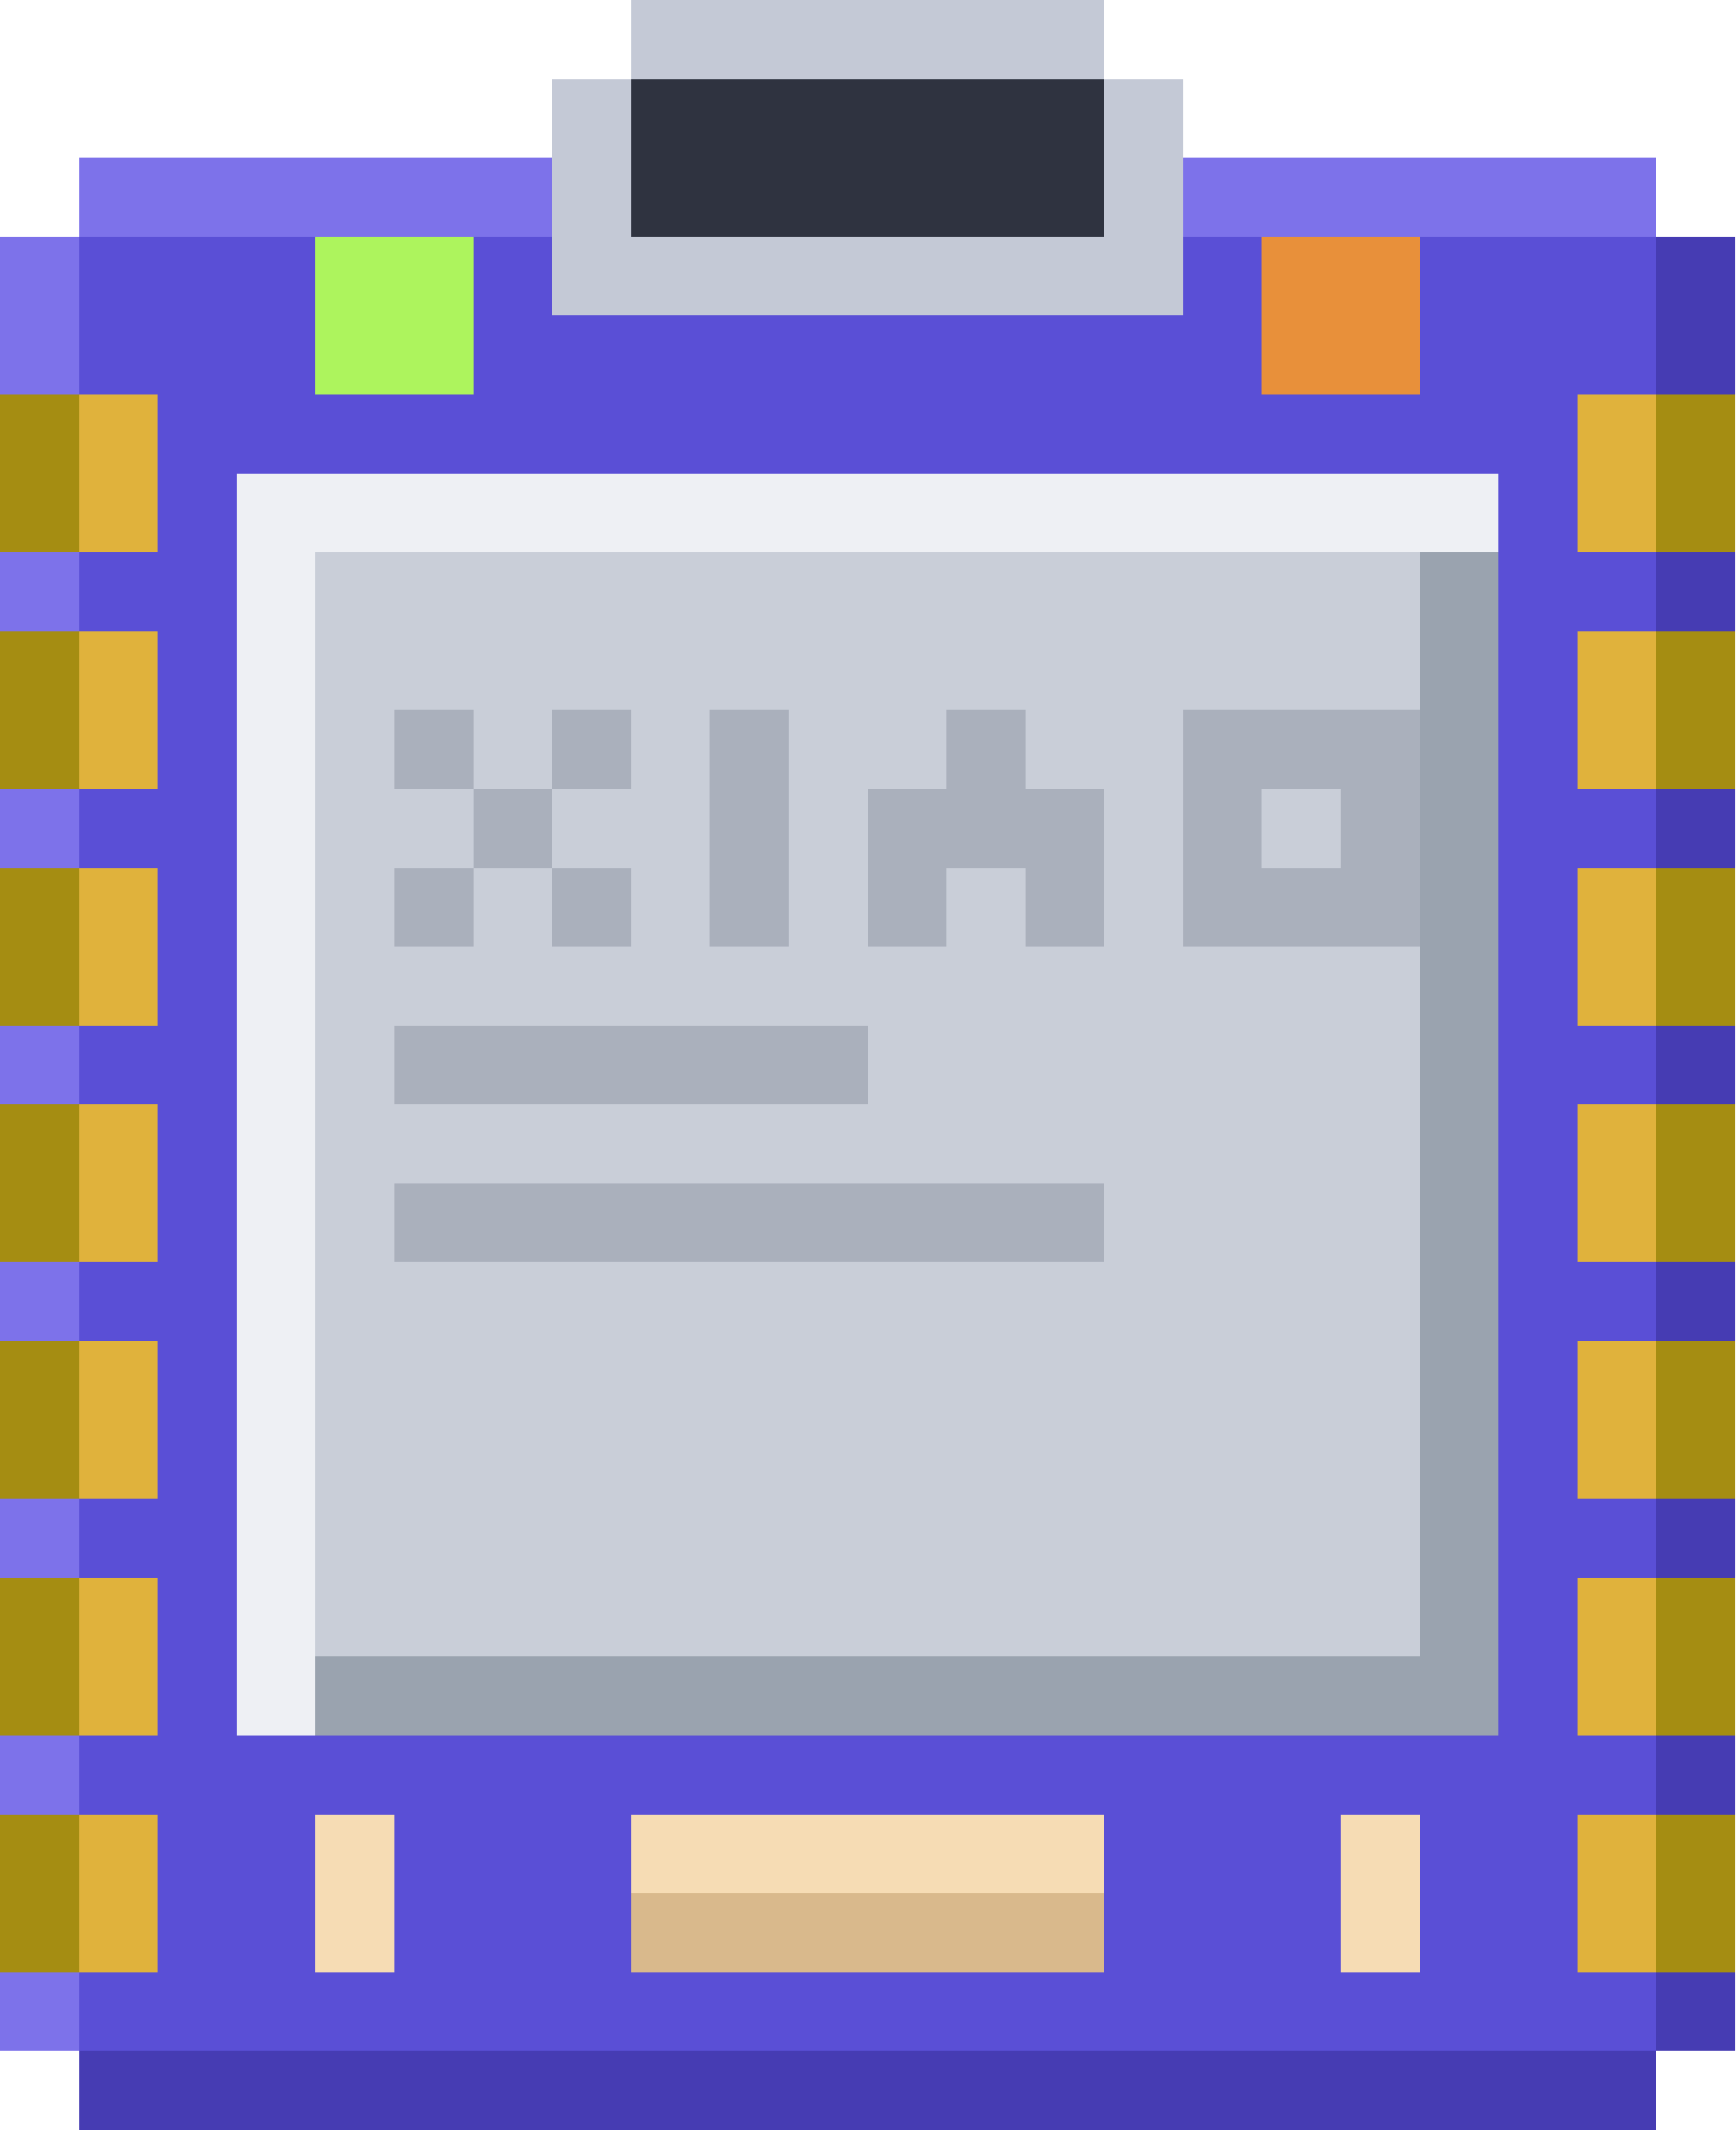
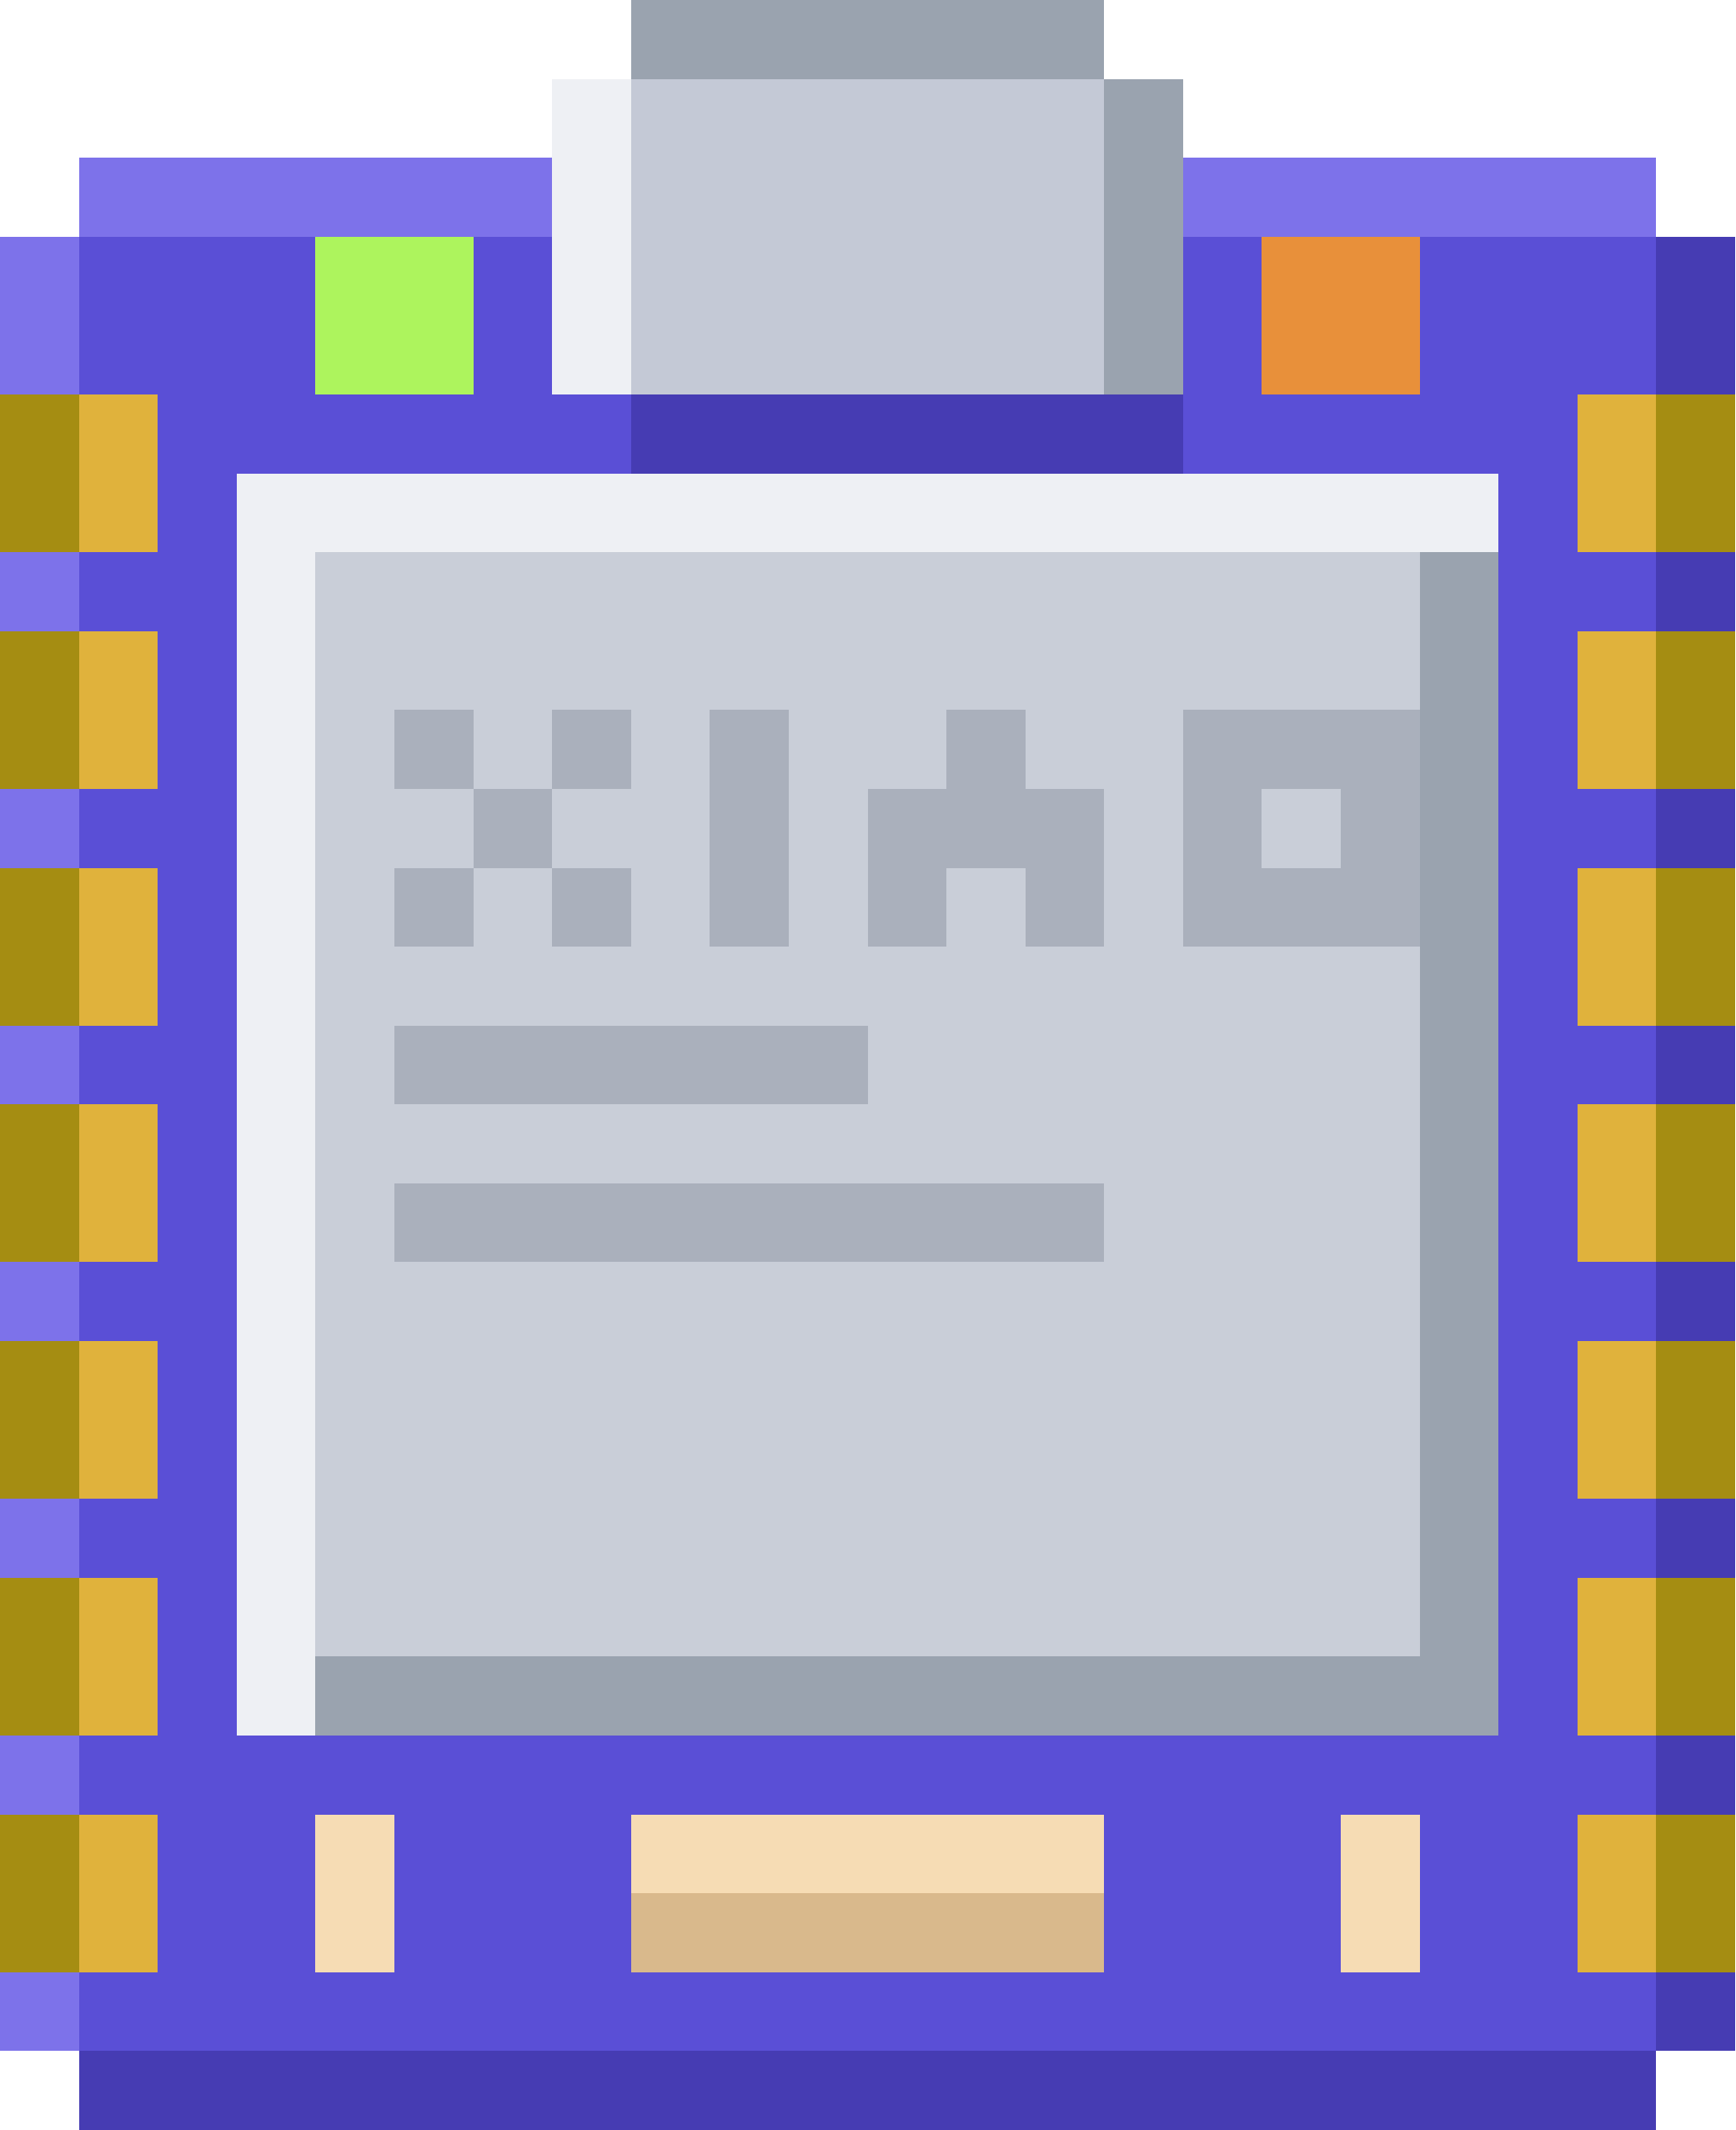
<svg xmlns="http://www.w3.org/2000/svg" viewBox="0 0 22 27" width="44" height="54" shape-rendering="crispEdges">
-   <path fill="#5a4fd6" d="M1 3h3v1h-3zM6 3h1v1h-1zM15 3h1v1h-1zM18 3h3v1h-3zM1 4h3v1h-3zM6 4h10v1h-10zM18 4h3v1h-3zM2 5h18v1h-18zM2 6h1v1h-1zM19 6h1v1h-1zM1 7h2v1h-2zM19 7h2v1h-2zM2 8h1v1h-1zM19 8h1v1h-1zM2 9h1v1h-1zM19 9h1v1h-1zM1 10h2v1h-2zM19 10h2v1h-2zM2 11h1v1h-1zM19 11h1v1h-1zM2 12h1v1h-1zM19 12h1v1h-1zM1 13h2v1h-2zM19 13h2v1h-2zM2 14h1v1h-1zM19 14h1v1h-1zM2 15h1v1h-1zM19 15h1v1h-1zM1 16h2v1h-2zM19 16h2v1h-2zM2 17h1v1h-1zM19 17h1v1h-1zM2 18h1v1h-1zM19 18h1v1h-1zM1 19h2v1h-2zM19 19h2v1h-2zM2 20h1v1h-1zM19 20h1v1h-1zM2 21h1v1h-1zM19 21h1v1h-1zM1 22h20v1h-20zM2 23h2v1h-2zM5 23h3v1h-3zM14 23h3v1h-3zM18 23h2v1h-2zM2 24h2v1h-2zM5 24h3v1h-3zM14 24h3v1h-3zM18 24h2v1h-2zM1 25h20v1h-20z" />
+   <path fill="#5a4fd6" d="M1 3h3v1h-3zM6 3h1v1h-1zM15 3h1v1h-1zM18 3h3v1h-3zM1 4h3v1h-3zM6 4h1v1h-1zM15 4h1v1h-1zM18 4h3v1h-3zM2 5h6v1h-6zM15 5h5v1h-5zM2 6h1v1h-1zM19 6h1v1h-1zM1 7h2v1h-2zM19 7h2v1h-2zM2 8h1v1h-1zM19 8h1v1h-1zM2 9h1v1h-1zM19 9h1v1h-1zM1 10h2v1h-2zM19 10h2v1h-2zM2 11h1v1h-1zM19 11h1v1h-1zM2 12h1v1h-1zM19 12h1v1h-1zM1 13h2v1h-2zM19 13h2v1h-2zM2 14h1v1h-1zM19 14h1v1h-1zM2 15h1v1h-1zM19 15h1v1h-1zM1 16h2v1h-2zM19 16h2v1h-2zM2 17h1v1h-1zM19 17h1v1h-1zM2 18h1v1h-1zM19 18h1v1h-1zM1 19h2v1h-2zM19 19h2v1h-2zM2 20h1v1h-1zM19 20h1v1h-1zM2 21h1v1h-1zM19 21h1v1h-1zM1 22h20v1h-20zM2 23h2v1h-2zM5 23h3v1h-3zM14 23h3v1h-3zM18 23h2v1h-2zM2 24h2v1h-2zM5 24h3v1h-3zM14 24h3v1h-3zM18 24h2v1h-2zM1 25h20v1h-20z" />
  <path fill="#7d72ea" d="M1 2h6v1h-6zM15 2h6v1h-6zM0 3h1v1h-1zM0 4h1v1h-1zM0 7h1v1h-1zM0 10h1v1h-1zM0 13h1v1h-1zM0 16h1v1h-1zM0 19h1v1h-1zM0 22h1v1h-1zM0 25h1v1h-1z" />
-   <path fill="#463cb3" d="M21 3h1v1h-1zM21 4h1v1h-1zM21 7h1v1h-1zM21 10h1v1h-1zM21 13h1v1h-1zM21 16h1v1h-1zM21 19h1v1h-1zM21 22h1v1h-1zM21 25h1v1h-1zM1 26h20v1h-20z" />
+   <path fill="#463cb3" d="M21 3h1v1h-1zM21 4h1v1h-1zM8 5h7v1h-7zM21 7h1v1h-1zM21 10h1v1h-1zM21 13h1v1h-1zM21 16h1v1h-1zM21 19h1v1h-1zM21 22h1v1h-1zM21 25h1v1h-1zM1 26h20v1h-20z" />
  <path fill="#e0b23c" d="M1 5h1v1h-1zM20 5h1v1h-1zM1 6h1v1h-1zM20 6h1v1h-1zM1 8h1v1h-1zM20 8h1v1h-1zM1 9h1v1h-1zM20 9h1v1h-1zM1 11h1v1h-1zM20 11h1v1h-1zM1 12h1v1h-1zM20 12h1v1h-1zM1 14h1v1h-1zM20 14h1v1h-1zM1 15h1v1h-1zM20 15h1v1h-1zM1 17h1v1h-1zM20 17h1v1h-1zM1 18h1v1h-1zM20 18h1v1h-1zM1 20h1v1h-1zM20 20h1v1h-1zM1 21h1v1h-1zM20 21h1v1h-1zM1 23h1v1h-1zM20 23h1v1h-1zM1 24h1v1h-1zM20 24h1v1h-1z" />
  <path fill="#a58d12" d="M0 5h1v1h-1zM21 5h1v1h-1zM0 6h1v1h-1zM21 6h1v1h-1zM0 8h1v1h-1zM21 8h1v1h-1zM0 9h1v1h-1zM21 9h1v1h-1zM0 11h1v1h-1zM21 11h1v1h-1zM0 12h1v1h-1zM21 12h1v1h-1zM0 14h1v1h-1zM21 14h1v1h-1zM0 15h1v1h-1zM21 15h1v1h-1zM0 17h1v1h-1zM21 17h1v1h-1zM0 18h1v1h-1zM21 18h1v1h-1zM0 20h1v1h-1zM21 20h1v1h-1zM0 21h1v1h-1zM21 21h1v1h-1zM0 23h1v1h-1zM21 23h1v1h-1zM0 24h1v1h-1zM21 24h1v1h-1z" />
-   <path fill="#c4c9d6" d="M8 0h6v1h-6zM7 1h1v1h-1zM14 1h1v1h-1zM7 2h1v1h-1zM14 2h1v1h-1zM7 3h8v1h-8z" />
-   <path fill="#2f3340" d="M8 1h6v1h-6zM8 2h6v1h-6z" />
-   <path fill="#eef0f4" d="M3 6h16v1h-16zM3 7h1v1h-1zM3 8h1v1h-1zM3 9h1v1h-1zM3 10h1v1h-1zM3 11h1v1h-1zM3 12h1v1h-1zM3 13h1v1h-1zM3 14h1v1h-1zM3 15h1v1h-1zM3 16h1v1h-1zM3 17h1v1h-1zM3 18h1v1h-1zM3 19h1v1h-1zM3 20h1v1h-1zM3 21h1v1h-1z" />
+   <path fill="#c4c9d6" d="M8 1h6v1h-6zM8 2h6v1h-6zM8 3h6v1h-6zM8 4h6v1h-6z" />
+   <path fill="#eef0f4" d="M7 1h1v1h-1zM7 2h1v1h-1zM7 3h1v1h-1zM7 4h1v1h-1zM3 6h16v1h-16zM3 7h1v1h-1zM3 8h1v1h-1zM3 9h1v1h-1zM3 10h1v1h-1zM3 11h1v1h-1zM3 12h1v1h-1zM3 13h1v1h-1zM3 14h1v1h-1zM3 15h1v1h-1zM3 16h1v1h-1zM3 17h1v1h-1zM3 18h1v1h-1zM3 19h1v1h-1zM3 20h1v1h-1zM3 21h1v1h-1z" />
  <path fill="#c9ced8" d="M4 7h14v1h-14zM4 8h14v1h-14zM4 9h1v1h-1zM6 9h1v1h-1zM8 9h1v1h-1zM10 9h2v1h-2zM13 9h2v1h-2zM4 10h2v1h-2zM7 10h2v1h-2zM10 10h1v1h-1zM14 10h1v1h-1zM16 10h1v1h-1zM4 11h1v1h-1zM6 11h1v1h-1zM8 11h1v1h-1zM10 11h1v1h-1zM12 11h1v1h-1zM14 11h1v1h-1zM4 12h14v1h-14zM4 13h1v1h-1zM11 13h7v1h-7zM4 14h14v1h-14zM4 15h1v1h-1zM14 15h4v1h-4zM4 16h14v1h-14zM4 17h14v1h-14zM4 18h14v1h-14zM4 19h14v1h-14zM4 20h14v1h-14z" />
-   <path fill="#9aa3af" d="M18 7h1v1h-1zM18 8h1v1h-1zM18 9h1v1h-1zM18 10h1v1h-1zM18 11h1v1h-1zM18 12h1v1h-1zM18 13h1v1h-1zM18 14h1v1h-1zM18 15h1v1h-1zM18 16h1v1h-1zM18 17h1v1h-1zM18 18h1v1h-1zM18 19h1v1h-1zM18 20h1v1h-1zM4 21h15v1h-15z" />
+   <path fill="#9aa3af" d="M8 0h6v1h-6zM14 1h1v1h-1zM14 2h1v1h-1zM14 3h1v1h-1zM14 4h1v1h-1zM18 7h1v1h-1zM18 8h1v1h-1zM18 9h1v1h-1zM18 10h1v1h-1zM18 11h1v1h-1zM18 12h1v1h-1zM18 13h1v1h-1zM18 14h1v1h-1zM18 15h1v1h-1zM18 16h1v1h-1zM18 17h1v1h-1zM18 18h1v1h-1zM18 19h1v1h-1zM18 20h1v1h-1zM4 21h15v1h-15z" />
  <path fill="#aab0bc" d="M5 9h1v1h-1zM7 9h1v1h-1zM9 9h1v1h-1zM12 9h1v1h-1zM15 9h3v1h-3zM6 10h1v1h-1zM9 10h1v1h-1zM11 10h3v1h-3zM15 10h1v1h-1zM17 10h1v1h-1zM5 11h1v1h-1zM7 11h1v1h-1zM9 11h1v1h-1zM11 11h1v1h-1zM13 11h1v1h-1zM15 11h3v1h-3zM5 13h6v1h-6zM5 15h9v1h-9z" />
  <path fill="#adf45d" d="M4 3h2v1h-2zM4 4h2v1h-2z" />
  <path fill="#e8903a" d="M16 3h2v1h-2zM16 4h2v1h-2z" />
  <path fill="#f6dcb4" d="M4 23h1v1h-1zM8 23h6v1h-6zM17 23h1v1h-1zM4 24h1v1h-1zM17 24h1v1h-1z" />
  <path fill="#d9b98c" d="M8 24h6v1h-6z" />
</svg>
